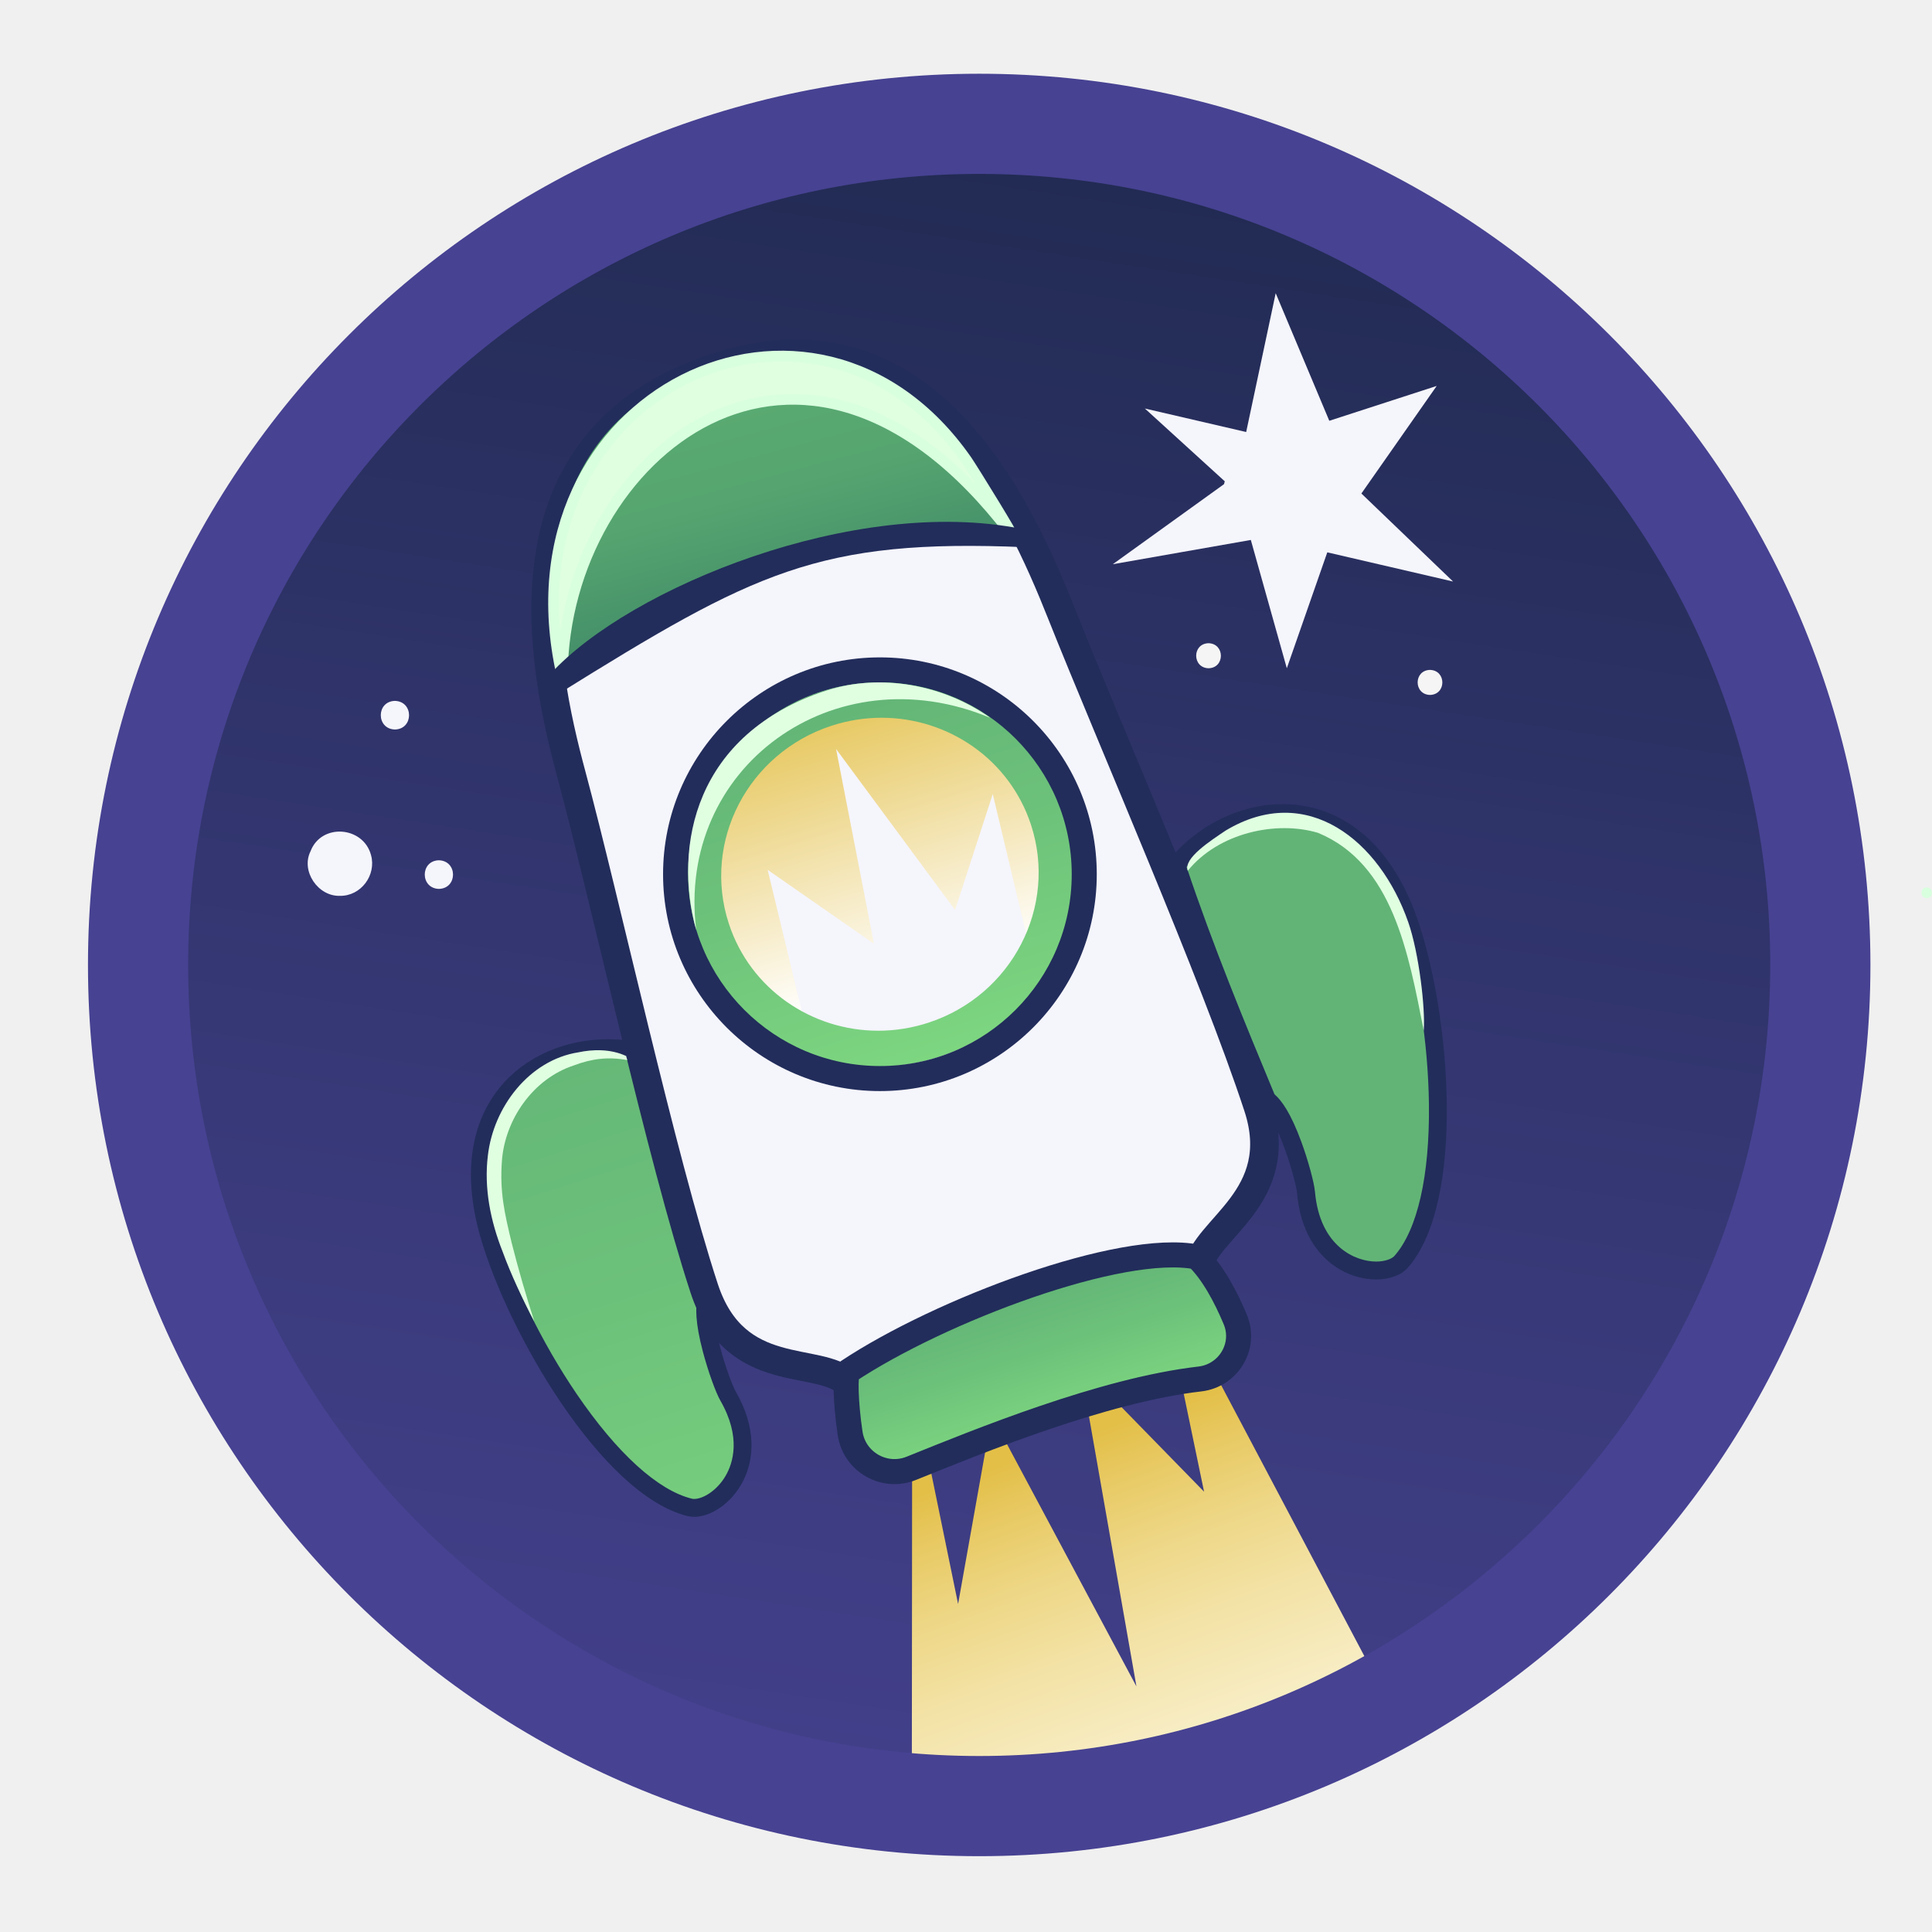
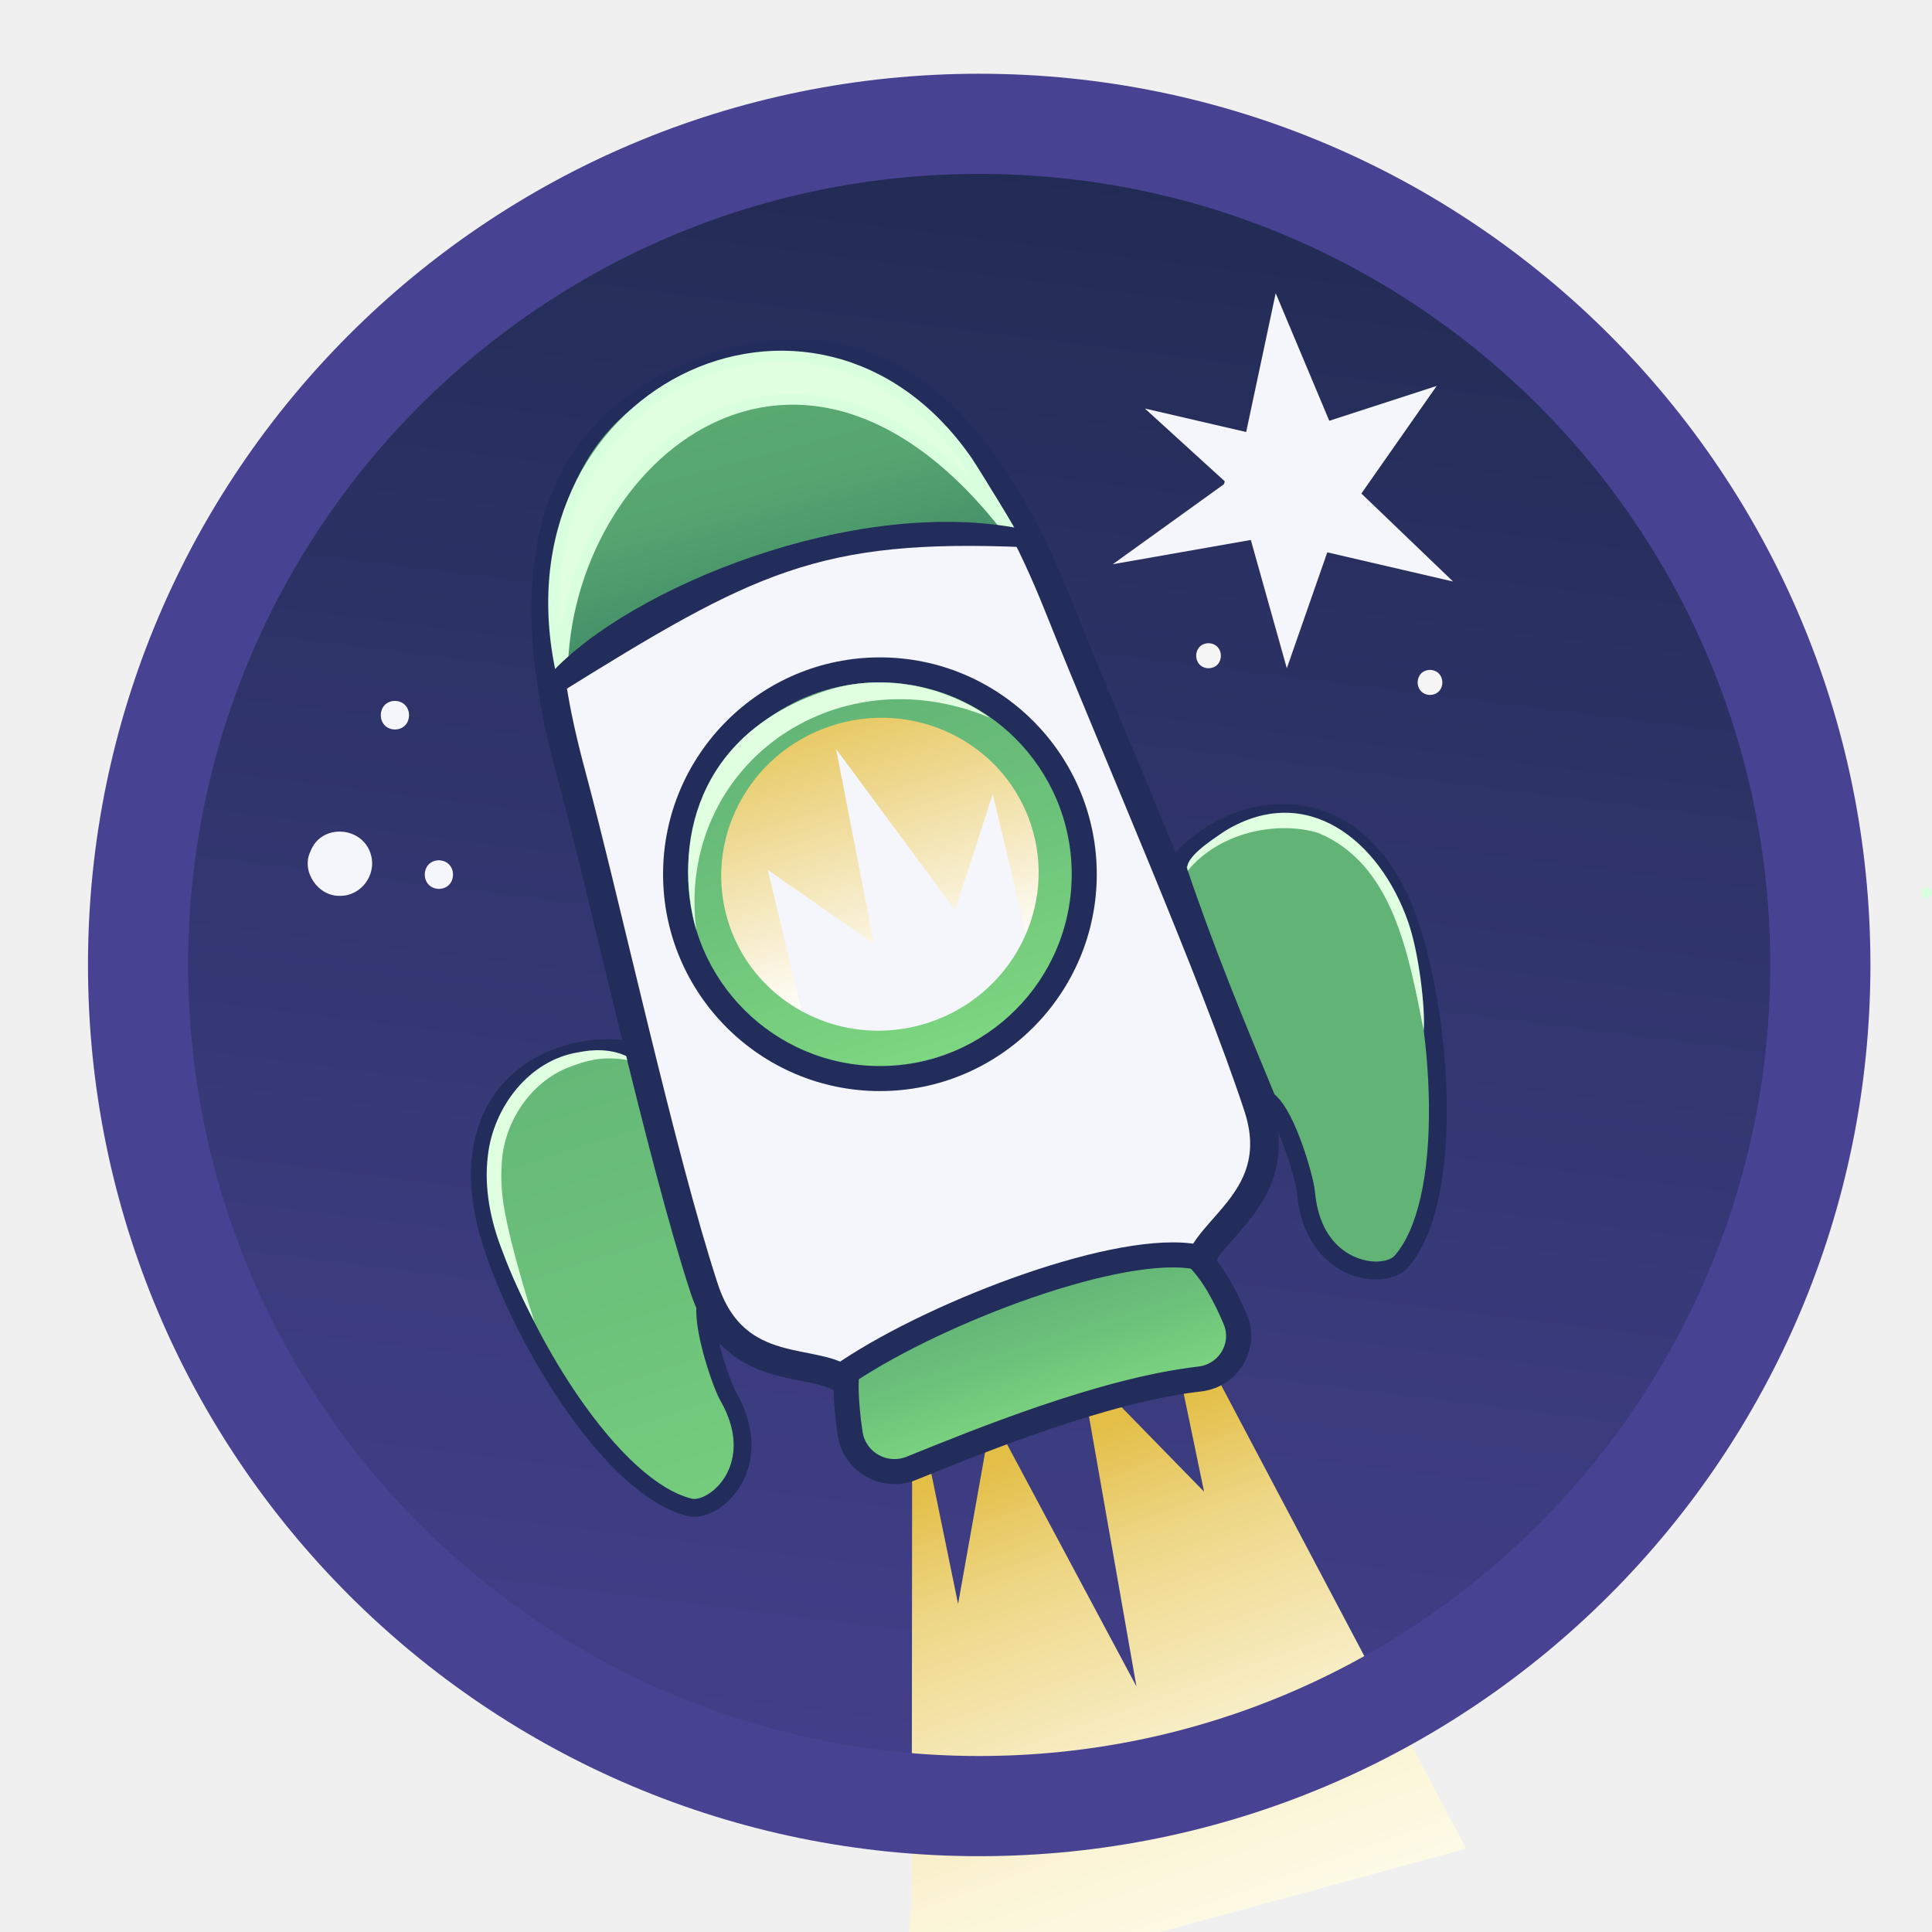
- <svg xmlns="http://www.w3.org/2000/svg" xmlns:xlink="http://www.w3.org/1999/xlink" version="1.1" x="0px" y="0px" width="540px" height="540px" viewBox="0 0 540 540" style="enable-background:new 0 0 540 540;" xml:space="preserve">
-   <style type="text/css">
- 	.st0{fill:url(#SVGID_1_);}
- 	.st1{fill:url(#SVGID_2_);}
- 	.st2{fill:#222D5B;}
- 	.st3{fill:url(#SVGID_3_);}
- 	.st4{fill:url(#SVGID_4_);stroke:#222D5B;stroke-width:8;stroke-miterlimit:10;}
- 	.st5{fill:none;stroke:#221F20;stroke-width:5;stroke-miterlimit:10;}
- 	.st6{fill:url(#SVGID_5_);}
- 	.st7{clip-path:url(#SVGID_7_);}
- 	.st8{fill:url(#SVGID_8_);}
- 	.st9{fill:#FFFFFF;stroke:#FFFFFF;stroke-width:8;stroke-miterlimit:10;}
- 	.st10{fill:none;stroke:#F5F5FC;stroke-miterlimit:10;}
- 	.st11{fill:#F5F5F5;}
- 	.st12{fill:#E0FFE1;stroke:#D8FFDE;stroke-width:3;stroke-linecap:round;stroke-miterlimit:10;}
- 	.st13{fill:#E0FFE1;}
- 	.st14{fill:url(#SVGID_9_);}
- 	.st15{fill:url(#SVGID_10_);}
- 	.st16{fill:url(#SVGID_11_);}
- 	.st17{fill:none;stroke:#222D5B;stroke-width:0;stroke-linecap:round;stroke-linejoin:round;}
- 	.st18{fill:#D8FFDE;}
- 	.st19{fill:url(#SVGID_12_);stroke:#222D5B;stroke-width:7;stroke-miterlimit:10;}
- 	.st20{fill:url(#SVGID_13_);}
- 	.st21{fill:#62B476;}
- 	.st22{fill:url(#SVGID_14_);}
- 	.st23{fill:#F5F5FC;stroke:#222D5B;stroke-width:8;stroke-miterlimit:10;}
- 	.st24{fill:url(#SVGID_15_);}
- 	.st25{clip-path:url(#SVGID_17_);}
- 	.st26{fill:url(#SVGID_18_);}
- 	.st27{fill:url(#SVGID_19_);}
- 	.st28{fill:url(#SVGID_20_);}
- 	.st29{fill:url(#SVGID_21_);}
- 	.st30{fill:url(#SVGID_22_);stroke:#222D5B;stroke-width:7;stroke-miterlimit:10;}
- 	.st31{fill:#FFFFFF;}
- 	.st32{fill:none;stroke:#474292;stroke-width:28;stroke-miterlimit:10;}
- 	.st33{fill:none;stroke:#474292;stroke-width:20;stroke-miterlimit:10;}
- 	.st34{fill:#F5F5FC;}
- 	.st35{fill:none;stroke:#D8FFDE;stroke-width:28;stroke-linecap:round;stroke-miterlimit:10;}
- 	
- 		.st36{fill:#222D5B;stroke:#7DD680;stroke-width:19;stroke-linecap:round;stroke-miterlimit:10;stroke-dasharray:12,12,12,12,12,12;}
- 	.st37{fill:url(#SVGID_23_);}
- 	.st38{fill:#7E78C9;stroke:#222D5B;stroke-width:9;stroke-miterlimit:10;}
- 	.st39{fill:#7D78C4;stroke:#222D5B;stroke-width:8;stroke-miterlimit:10;}
- 	.st40{fill:#7E78C9;stroke:#222D5B;stroke-width:8;stroke-miterlimit:10;}
- 	.st41{fill:#7E78C9;stroke:#222D5B;stroke-width:6;stroke-miterlimit:10;}
- 	.st42{fill:#7DD680;stroke:#F5F5FC;stroke-miterlimit:10;}
- 	.st43{fill:url(#SVGID_24_);stroke:#222D5B;stroke-width:6;stroke-linecap:round;stroke-miterlimit:10;}
- 	.st44{fill:none;stroke:#7DD680;stroke-width:28;stroke-linecap:round;stroke-miterlimit:10;}
- 	.st45{fill:none;stroke:#222D5B;stroke-miterlimit:10;}
- 	.st46{fill:none;stroke:#222D5B;stroke-width:8;stroke-miterlimit:10;}
- </style>
-   <g id="Layer_1">
- </g>
-   <g id="Layer_4">
+ <svg xmlns="http://www.w3.org/2000/svg" width="100%" height="100%" viewBox="0 0 200 200" version="1.1" xml:space="preserve" style="fill-rule:evenodd;clip-rule:evenodd;stroke-miterlimit:10;">
+   <g id="Layer_4" transform="matrix(0.37037,0,0,0.37037,0,0)">
    <g>
-       <linearGradient id="SVGID_1_" gradientUnits="userSpaceOnUse" x1="133.601" y1="755.856" x2="324.034" y2="-85.829" gradientTransform="matrix(0.9974 -0.0714 0.0714 0.9974 43.3416 -169.7275)">
-         <stop offset="0" style="stop-color:#474292" />
-         <stop offset="0.228" style="stop-color:#3B3B7E" />
-         <stop offset="0.693" style="stop-color:#1D284B" />
-         <stop offset="1" style="stop-color:#071B26" />
-       </linearGradient>
-       <ellipse class="st0" cx="276" cy="276.2" rx="235.5" ry="235.5" />
+       <circle cx="276" cy="276.2" r="235.5" style="fill:url(#_Linear1);" />
      <g>
-         <path class="st21" d="M384.61,355.11c-6.55,0-18.04-4.58-19.57-21.77c-0.28-3.19-4.99-21.4-10.89-25.92     c-8.67-20.87-17.6-42.43-25.33-65.65c7.44-8.98,18.7-14.51,29.7-14.51c9.26,0,26.18,3.97,35.36,30.6     c9.1,26.37,12.84,77.64-2.26,94.82C390.28,354.2,387.66,355.11,384.61,355.11z" />
+         <path d="M384.61,355.11C378.06,355.11 366.57,350.53 365.04,333.34C364.76,330.15 360.05,311.94 354.15,307.42C345.48,286.55 336.55,264.99 328.82,241.77C336.26,232.79 347.52,227.26 358.52,227.26C367.78,227.26 384.7,231.23 393.88,257.86C402.98,284.23 406.72,335.5 391.62,352.68C390.28,354.2 387.66,355.11 384.61,355.11Z" style="fill:rgb(98,180,118);fill-rule:nonzero;" />
        <g>
-           <path class="st2" d="M358.52,224.76v5c8.6,0,24.31,3.76,33,28.91c4.65,13.48,7.67,32.63,7.87,49.98      c0.23,19.99-3.19,35.04-9.64,42.38c-0.69,0.79-2.55,1.58-5.13,1.58c-5.7,0-15.71-4.11-17.08-19.49      c-0.23-2.63-1.9-8.76-3.8-13.94c-2.96-8.09-5.53-11.61-7.52-13.33c-8.4-20.24-17.05-41.14-24.57-63.52      c6.96-7.8,17.04-12.57,26.88-12.57L358.52,224.76 M358.51,224.76c-12.47,0-24.77,6.51-32.5,16.51      c7.94,24.05,17.03,45.93,26.12,67.81c4.83,2.52,10.09,20.84,10.41,24.48c1.55,17.38,13.16,24.05,22.06,24.05      c3.77,0,7.06-1.2,8.89-3.28c16.29-18.54,11.82-71,2.74-97.29C388.24,233.85,373.25,224.76,358.51,224.76L358.51,224.76z" />
+           <path d="M358.52,224.76L358.52,229.76C367.12,229.76 382.83,233.52 391.52,258.67C396.17,272.15 399.19,291.3 399.39,308.65C399.62,328.64 396.2,343.69 389.75,351.03C389.06,351.82 387.2,352.61 384.62,352.61C378.92,352.61 368.91,348.5 367.54,333.12C367.31,330.49 365.64,324.36 363.74,319.18C360.78,311.09 358.21,307.57 356.22,305.85C347.82,285.61 339.17,264.71 331.65,242.33C338.61,234.53 348.69,229.76 358.53,229.76L358.52,224.76M358.51,224.76C346.04,224.76 333.74,231.27 326.01,241.27C333.95,265.32 343.04,287.2 352.13,309.08C356.96,311.6 362.22,329.92 362.54,333.56C364.09,350.94 375.7,357.61 384.6,357.61C388.37,357.61 391.66,356.41 393.49,354.33C409.78,335.79 405.31,283.33 396.23,257.04C388.24,233.85 373.25,224.76 358.51,224.76Z" style="fill:rgb(34,45,91);fill-rule:nonzero;" />
        </g>
      </g>
      <g>
-         <linearGradient id="SVGID_2_" gradientUnits="userSpaceOnUse" x1="143.631" y1="272.396" x2="206.683" y2="470.445">
-           <stop offset="0" style="stop-color:#62B476" />
-           <stop offset="0.448" style="stop-color:#6CC17A" />
-           <stop offset="1" style="stop-color:#7DD680" />
-         </linearGradient>
-         <path class="st1" d="M194.02,421.46c-0.44,0-0.85-0.05-1.23-0.14c-22.22-5.44-48.52-49.62-56.15-76.44     c-4.43-15.56-2.96-28.85,4.27-38.42c6.38-8.45,17.21-13.49,28.98-13.49c3.71,0,7.36,0.49,10.88,1.46     c6.96,23.45,11.98,46.25,16.83,68.32c-2.25,7.08,4.32,24.7,5.92,27.48c6.53,11.38,3.74,19.59,1.49,23.47     C201.91,419.03,197.15,421.46,194.02,421.46C194.03,421.46,194.03,421.46,194.02,421.46z" />
+         <path d="M194.02,421.46C193.58,421.46 193.17,421.41 192.79,421.32C170.57,415.88 144.27,371.7 136.64,344.88C132.21,329.32 133.68,316.03 140.91,306.46C147.29,298.01 158.12,292.97 169.89,292.97C173.6,292.97 177.25,293.46 180.77,294.43C187.73,317.88 192.75,340.68 197.6,362.75C195.35,369.83 201.92,387.45 203.52,390.23C210.05,401.61 207.26,409.82 205.01,413.7C201.91,419.03 197.15,421.46 194.02,421.46C194.03,421.46 194.03,421.46 194.02,421.46Z" style="fill:url(#_Linear2);fill-rule:nonzero;" />
        <g>
-           <path class="st2" d="M169.89,295.47c3.02,0,6,0.35,8.88,1.03c6.66,22.66,11.54,44.74,16.24,66.15      c-0.65,2.55-0.74,6.91,1.47,15.23c1.41,5.33,3.55,11.31,4.87,13.6c5.91,10.29,3.47,17.55,1.49,20.97      c-2.45,4.23-6.37,6.51-8.81,6.51c-0.24,0-0.45-0.02-0.64-0.07c-9.49-2.32-20.91-12.7-32.17-29.22      c-9.77-14.34-18.27-31.76-22.17-45.48c-4.21-14.78-2.87-27.31,3.86-36.23C148.81,300.14,158.89,295.47,169.89,295.47       M169.89,290.47c-23.2,0-46.1,18.42-35.66,55.09c7.62,26.75,33.99,72.31,57.96,78.19c0.58,0.14,1.19,0.21,1.83,0.21      c9.26,0,23.22-14.8,11.65-34.96c-1.82-3.17-8-21.2-5.48-26.03c-5.08-23.14-10.16-46.29-17.42-70.54      C178.61,291.12,174.24,290.47,169.89,290.47L169.89,290.47z" />
+           <path d="M169.89,295.47C172.91,295.47 175.89,295.82 178.77,296.5C185.43,319.16 190.31,341.24 195.01,362.65C194.36,365.2 194.27,369.56 196.48,377.88C197.89,383.21 200.03,389.19 201.35,391.48C207.26,401.77 204.82,409.03 202.84,412.45C200.39,416.68 196.47,418.96 194.03,418.96C193.79,418.96 193.58,418.94 193.39,418.89C183.9,416.57 172.48,406.19 161.22,389.67C151.45,375.33 142.95,357.91 139.05,344.19C134.84,329.41 136.18,316.88 142.91,307.96C148.81,300.14 158.89,295.47 169.89,295.47M169.89,290.47C146.69,290.47 123.79,308.89 134.23,345.56C141.85,372.31 168.22,417.87 192.19,423.75C192.77,423.89 193.38,423.96 194.02,423.96C203.28,423.96 217.24,409.16 205.67,389C203.85,385.83 197.67,367.8 200.19,362.97C195.11,339.83 190.03,316.68 182.77,292.43C178.61,291.12 174.24,290.47 169.89,290.47Z" style="fill:rgb(34,45,91);fill-rule:nonzero;" />
        </g>
      </g>
-       <path class="st23" d="M237.03,386.65c-7.92-8-31.51-0.02-40.21-26.55c-12.04-36.73-27.57-108.17-37.08-143.5    c-8.44-31.39-21.32-93.68,40.18-113.85c58.83-19.29,84.88,38.84,96.85,68.93c13.52,33.98,42.81,100.88,54.85,137.63    c8.37,25.53-15.06,34.08-16.72,45.25v0c-0.52,3.53-2.99,6.46-6.38,7.57l-81.84,26.85C243.29,390.09,239.55,389.19,237.03,386.65    L237.03,386.65z" />
-       <linearGradient id="SVGID_3_" gradientUnits="userSpaceOnUse" x1="202.347" y1="101.956" x2="230.383" y2="206.976">
-         <stop offset="0" style="stop-color:#62B476" />
-         <stop offset="0.021" style="stop-color:#60B275" />
-         <stop offset="0.159" style="stop-color:#58A871" />
-         <stop offset="0.338" style="stop-color:#56A570" />
-         <stop offset="1" style="stop-color:#2E7360" />
-       </linearGradient>
-       <path class="st3" d="M157.47,190.54c-9.5-41.33,2.91-87.92,63.21-91.19c42.36,0,63.77,53.5,63.77,53.5    C252.36,137.16,180.89,164.5,157.47,190.54z" />
+       <path d="M237.03,386.65C229.11,378.65 205.52,386.63 196.82,360.1C184.78,323.37 169.25,251.93 159.74,216.6C151.3,185.21 138.42,122.92 199.92,102.75C258.75,83.46 284.8,141.59 296.77,171.68C310.29,205.66 339.58,272.56 351.62,309.31C359.99,334.84 336.56,343.39 334.9,354.56C334.38,358.09 331.91,361.02 328.52,362.13L246.68,388.98C243.29,390.09 239.55,389.19 237.03,386.65Z" style="fill:rgb(245,245,252);fill-rule:nonzero;stroke:rgb(34,45,91);stroke-width:8px;" />
+       <path d="M157.47,190.54C147.97,149.21 160.38,102.62 220.68,99.35C263.04,99.35 284.45,152.85 284.45,152.85C252.36,137.16 180.89,164.5 157.47,190.54Z" style="fill:url(#_Linear3);fill-rule:nonzero;" />
      <g>
-         <defs>
-           <ellipse id="SVGID_16_" cx="276" cy="276.19" rx="236.41" ry="235.5" />
-         </defs>
-         <clipPath id="SVGID_4_">
-           <use xlink:href="#SVGID_16_" style="overflow:visible;" />
-         </clipPath>
-         <g style="clip-path:url(#SVGID_4_);">
+         <g>
          <g>
-             <linearGradient id="SVGID_5_" gradientUnits="userSpaceOnUse" x1="283.439" y1="408.042" x2="363.983" y2="630.297">
-               <stop offset="0" style="stop-color:#E3BF47" />
-               <stop offset="0.047" style="stop-color:#E7C75D" />
-               <stop offset="0.143" style="stop-color:#EDD684" />
-               <stop offset="0.245" style="stop-color:#F3E2A5" />
-               <stop offset="0.355" style="stop-color:#F7ECC1" />
-               <stop offset="0.473" style="stop-color:#FBF4D6" />
-               <stop offset="0.604" style="stop-color:#FDFAE5" />
-               <stop offset="0.76" style="stop-color:#FFFDED" />
-               <stop offset="1" style="stop-color:#FFFEF0" />
-             </linearGradient>
-             <polygon class="st6" points="331.35,368.3 326.55,368.85 336.54,416.93 301.82,381.37 317.64,471.36 277.18,395.64        267.79,448.32 258.92,405.08 254.94,408.68 254.83,532.89 251.48,559.86 409.79,516.71      " />
+             <path d="M331.35,368.3L326.55,368.85L336.54,416.93L301.82,381.37L317.64,471.36L277.18,395.64L267.79,448.32L258.92,405.08L254.94,408.68L254.83,532.89L251.48,559.86L409.79,516.71L331.35,368.3Z" style="fill:url(#_Linear4);fill-rule:nonzero;" />
          </g>
        </g>
      </g>
-       <path class="st11" d="M356.03,118.52c-7.27,0.22-7.25,10.76,0,11C363.3,129.3,363.28,118.76,356.03,118.52z" />
-       <path class="st11" d="M399.69,187.24c-4.61,0.11-4.6,6.87,0,7C404.3,194.12,404.29,187.37,399.69,187.24z" />
-       <path class="st11" d="M337.79,179.78c-4.61,0.11-4.6,6.87,0,7C342.4,186.67,342.39,179.91,337.79,179.78z" />
-       <path class="st12" d="M270.26,128.75c-42.61-61.28-130.75-18.9-113.27,59.64c0.03,0.12,0.2,0.1,0.2-0.02    c0.51-60.85,66.9-115.85,125.24-39.45C284.62,151.8,272.29,131.74,270.26,128.75z" />
-       <path class="st13" d="M175.01,295.16c-4.39-2.05-9.41-1.87-13.36-1.03c-13.75,2.16-23.75,15.32-25.29,28.86    c-1.12,9.15,0.76,18.37,4.13,26.87c2.23,6.14,5.74,13.68,8.84,19.43c-2.15-6.63-4.57-14.97-6.27-21.72    c-2.05-8.46-3.42-14.46-2.77-23.17c0.84-11.24,8.49-22.83,20.15-26.63c4.99-1.89,9.61-2.45,14.87-1.47L175.01,295.16z" />
-       <path class="st13" d="M393.61,257.75c-7.96-22.82-28.31-39.27-51.03-25.61c-4.14,2.8-11.93,7.77-10.59,11.23    c8.64-10.64,24.77-14.08,36.43-10.58c20.86,8.67,25.24,33.61,29.52,55.28C398.41,281.91,396.63,266.43,393.61,257.75z" />
-       <linearGradient id="SVGID_7_" gradientUnits="userSpaceOnUse" x1="231.115" y1="196.897" x2="265.302" y2="306.295">
-         <stop offset="0" style="stop-color:#F5F5FC" />
-         <stop offset="1" style="stop-color:#F5F5FC" />
-       </linearGradient>
-       <circle style="fill:url(#SVGID_7_);" cx="245.94" cy="244.35" r="46.3" />
+       <path d="M356.03,118.52C348.76,118.74 348.78,129.28 356.03,129.52C363.3,129.3 363.28,118.76 356.03,118.52Z" style="fill:rgb(245,245,245);fill-rule:nonzero;" />
+       <path d="M399.69,187.24C395.08,187.35 395.09,194.11 399.69,194.24C404.3,194.12 404.29,187.37 399.69,187.24Z" style="fill:rgb(245,245,245);fill-rule:nonzero;" />
+       <path d="M337.79,179.78C333.18,179.89 333.19,186.65 337.79,186.78C342.4,186.67 342.39,179.91 337.79,179.78Z" style="fill:rgb(245,245,245);fill-rule:nonzero;" />
+       <path d="M270.26,128.75C227.65,67.47 139.51,109.85 156.99,188.39C157.02,188.51 157.19,188.49 157.19,188.37C157.7,127.52 224.09,72.52 282.43,148.92C284.62,151.8 272.29,131.74 270.26,128.75Z" style="fill:rgb(224,255,225);fill-rule:nonzero;stroke:rgb(216,255,222);stroke-width:3px;stroke-linecap:round;" />
+       <path d="M175.01,295.16C170.62,293.11 165.6,293.29 161.65,294.13C147.9,296.29 137.9,309.45 136.36,322.99C135.24,332.14 137.12,341.36 140.49,349.86C142.72,356 146.23,363.54 149.33,369.29C147.18,362.66 144.76,354.32 143.06,347.57C141.01,339.11 139.64,333.11 140.29,324.4C141.13,313.16 148.78,301.57 160.44,297.77C165.43,295.88 170.05,295.32 175.31,296.3L175.01,295.16Z" style="fill:rgb(224,255,225);fill-rule:nonzero;" />
+       <path d="M393.61,257.75C385.65,234.93 365.3,218.48 342.58,232.14C338.44,234.94 330.65,239.91 331.99,243.37C340.63,232.73 356.76,229.29 368.42,232.79C389.28,241.46 393.66,266.4 397.94,288.07C398.41,281.91 396.63,266.43 393.61,257.75Z" style="fill:rgb(224,255,225);fill-rule:nonzero;" />
+       <circle cx="245.94" cy="244.35" r="46.3" style="fill:url(#_Linear5);" />
      <g>
        <g>
-           <linearGradient id="SVGID_8_" gradientUnits="userSpaceOnUse" x1="229.098" y1="188.641" x2="255.187" y2="274.867">
-             <stop offset="0" style="stop-color:#E3BF47" />
-             <stop offset="1" style="stop-color:#FFFFFF" />
-           </linearGradient>
-           <path class="st8" d="M223.34,283.78l0.99-0.25l-9.78-40.42l29.72,20.68l-10.59-54.46l33.27,45.02l10.53-32.43l9.85,41.32      c4.64-10.05,5.7-21.82,2.13-33.25c-7.61-24.34-33.35-37.96-57.49-30.41c-24.15,7.54-37.55,33.39-29.95,57.74      C205.67,268.99,213.51,278.2,223.34,283.78z" />
+           <path d="M223.34,283.78L224.33,283.53L214.55,243.11L244.27,263.79L233.68,209.33L266.95,254.35L277.48,221.92L287.33,263.24C291.97,253.19 293.03,241.42 289.46,229.99C281.85,205.65 256.11,192.03 231.97,199.58C207.82,207.12 194.42,232.97 202.02,257.32C205.67,268.99 213.51,278.2 223.34,283.78Z" style="fill:url(#_Linear6);fill-rule:nonzero;" />
        </g>
      </g>
-       <linearGradient id="SVGID_9_" gradientUnits="userSpaceOnUse" x1="229.664" y1="193.214" x2="262.222" y2="295.48">
-         <stop offset="0" style="stop-color:#62B476" />
-         <stop offset="0.448" style="stop-color:#6CC17A" />
-         <stop offset="1" style="stop-color:#7DD680" />
-       </linearGradient>
-       <path class="st14" d="M246.41,200.61c18.57,0,35.74,11.58,41.75,29.9c7.51,22.91-5.31,47.67-28.62,55.32    c-4.67,1.53-9.41,2.26-14.07,2.26c-18.57,0-35.74-11.58-41.75-29.9c-7.51-22.91,5.31-47.67,28.62-55.32    C237.02,201.34,241.76,200.61,246.41,200.61 M246.42,190.6v10.01V190.6L246.42,190.6c-5.82,0-11.61,0.93-17.19,2.76    c-28.52,9.35-44.23,39.83-35.02,67.95c7.21,22.01,27.81,36.79,51.26,36.79c5.82,0,11.6-0.93,17.18-2.76    c28.52-9.35,44.23-39.83,35.02-67.95C290.46,205.38,269.86,190.6,246.42,190.6L246.42,190.6z" />
+       <path d="M246.41,200.61C264.98,200.61 282.15,212.19 288.16,230.51C295.67,253.42 282.85,278.18 259.54,285.83C254.87,287.36 250.13,288.09 245.47,288.09C226.9,288.09 209.73,276.51 203.72,258.19C196.21,235.28 209.03,210.52 232.34,202.87C237.02,201.34 241.76,200.61 246.41,200.61M246.42,190.6L246.42,200.61L246.42,190.6C240.6,190.6 234.81,191.53 229.23,193.36C200.71,202.71 185,233.19 194.21,261.31C201.42,283.32 222.02,298.1 245.47,298.1C251.29,298.1 257.07,297.17 262.65,295.34C291.17,285.99 306.88,255.51 297.67,227.39C290.46,205.38 269.86,190.6 246.42,190.6Z" style="fill:url(#_Linear7);fill-rule:nonzero;" />
      <g>
-         <path class="st2" d="M245.94,190.74c29.61,0,53.61,24,53.61,53.61s-24,53.61-53.61,53.61s-53.61-24-53.61-53.61     S216.34,190.74,245.94,190.74 M245.94,183.74c-33.42,0-60.61,27.19-60.61,60.61s27.19,60.61,60.61,60.61s60.61-27.19,60.61-60.61     S279.36,183.74,245.94,183.74L245.94,183.74z" />
+         <path d="M245.94,190.74C275.55,190.74 299.55,214.74 299.55,244.35C299.55,273.96 275.55,297.96 245.94,297.96C216.33,297.96 192.33,273.96 192.33,244.35C192.33,214.74 216.34,190.74 245.94,190.74M245.94,183.74C212.52,183.74 185.33,210.93 185.33,244.35C185.33,277.77 212.52,304.96 245.94,304.96C279.36,304.96 306.55,277.77 306.55,244.35C306.55,210.93 279.36,183.74 245.94,183.74Z" style="fill:rgb(34,45,91);fill-rule:nonzero;" />
      </g>
-       <path class="st13" d="M230.89,193.05c-36.78,12.03-42.75,43.43-36.29,66.94c-5.66-45.4,38.44-77.63,82.15-59.36    C263.97,191.51,246.28,188.01,230.89,193.05z" />
-       <path class="st17" d="M382.15,235.21c-0.1,0.07-0.2,0.15-0.28,0.24" />
-       <path class="st18" d="M538.53,248.03c-1.96,0.01-1.96,2.99,0,3C540.49,251.03,540.49,248.05,538.53,248.03z" />
-       <linearGradient id="SVGID_10_" gradientUnits="userSpaceOnUse" x1="283.657" y1="360.496" x2="295.695" y2="398.306">
-         <stop offset="0" style="stop-color:#62B476" />
-         <stop offset="0.448" style="stop-color:#6CC17A" />
-         <stop offset="1" style="stop-color:#7DD680" />
-       </linearGradient>
-       <path style="fill:url(#SVGID_10_);stroke:#222D5B;stroke-width:7;stroke-miterlimit:10;" d="M237.05,383.29    c25.71-17.06,76.29-36.13,97.48-31.96c4.43,4.24,8.04,11.05,10.72,17.44c3.13,7.45-1.87,15.73-9.9,16.66    c-27.12,3.14-61.82,17.38-80.64,24.97c-7.52,3.03-15.91-1.75-17.1-9.77C236.34,392.1,236.13,383.9,237.05,383.29z" />
-       <path class="st2" d="M153.92,188.28c22.06-24.04,85.03-49.86,131.8-40.43l0.95,5.1c-58-2.49-76.05,7.07-130.55,40.97    C156.12,193.92,154.1,193.01,153.92,188.28z" />
+       <path d="M230.89,193.05C194.11,205.08 188.14,236.48 194.6,259.99C188.94,214.59 233.04,182.36 276.75,200.63C263.97,191.51 246.28,188.01 230.89,193.05Z" style="fill:rgb(224,255,225);fill-rule:nonzero;" />
+       <path d="M382.15,235.21C382.05,235.28 381.95,235.36 381.87,235.45" style="fill:none;fill-rule:nonzero;" />
+       <path d="M538.53,248.03C536.57,248.04 536.57,251.02 538.53,251.03C540.49,251.03 540.49,248.05 538.53,248.03Z" style="fill:rgb(216,255,222);fill-rule:nonzero;" />
+       <path d="M237.05,383.29C262.76,366.23 313.34,347.16 334.53,351.33C338.96,355.57 342.57,362.38 345.25,368.77C348.38,376.22 343.38,384.5 335.35,385.43C308.23,388.57 273.53,402.81 254.71,410.4C247.19,413.43 238.8,408.65 237.61,400.63C236.34,392.1 236.13,383.9 237.05,383.29Z" style="fill:url(#_Linear8);fill-rule:nonzero;stroke:rgb(34,45,91);stroke-width:7px;" />
+       <path d="M153.92,188.28C175.98,164.24 238.95,138.42 285.72,147.85L286.67,152.95C228.67,150.46 210.62,160.02 156.12,193.92C156.12,193.92 154.1,193.01 153.92,188.28Z" style="fill:rgb(34,45,91);fill-rule:nonzero;" />
    </g>
-     <circle class="st32" cx="273.69" cy="269.71" r="235.1" />
+     <circle cx="273.69" cy="269.71" r="235.1" style="fill:none;stroke:rgb(71,66,146);stroke-width:28px;" />
  </g>
-   <g id="Layer_3">
-     <polygon class="st34" points="380.51,137.94 401.56,107.87 371.54,117.61 356.56,81.95 348.31,120.75 319.99,114.18 342.33,134.53    342.11,135.33 311.03,157.7 349.61,150.92 359.67,186.78 370.98,154.38 406.14,162.54  " />
-     <path class="st34" d="M122.67,240.45c-5.27,0.13-5.26,7.85,0,8C127.95,248.32,127.93,240.6,122.67,240.45z" />
-     <path class="st34" d="M110.38,195.9c-5.27,0.13-5.26,7.86,0,8C115.66,203.77,115.64,196.04,110.38,195.9z" />
-     <path class="st34" d="M103.7,238.99c-2.17-8.09-13.89-8.98-16.9-1.07c-2.78,5.55,2.09,12.68,8.22,12.47   C100.89,250.48,105.26,244.6,103.7,238.99z" />
+   <g id="Layer_3" transform="matrix(0.37037,0,0,0.37037,0,0)">
+     <path d="M380.51,137.94L401.56,107.87L371.54,117.61L356.56,81.95L348.31,120.75L319.99,114.18L342.33,134.53L342.11,135.33L311.03,157.7L349.61,150.92L359.67,186.78L370.98,154.38L406.14,162.54L380.51,137.94Z" style="fill:rgb(245,245,252);fill-rule:nonzero;" />
+     <path d="M122.67,240.45C117.4,240.58 117.41,248.3 122.67,248.45C127.95,248.32 127.93,240.6 122.67,240.45Z" style="fill:rgb(245,245,252);fill-rule:nonzero;" />
+     <path d="M110.38,195.9C105.11,196.03 105.12,203.76 110.38,203.9C115.66,203.77 115.64,196.04 110.38,195.9Z" style="fill:rgb(245,245,252);fill-rule:nonzero;" />
+     <path d="M103.7,238.99C101.53,230.9 89.81,230.01 86.8,237.92C84.02,243.47 88.89,250.6 95.02,250.39C100.89,250.48 105.26,244.6 103.7,238.99Z" style="fill:rgb(245,245,252);fill-rule:nonzero;" />
  </g>
+   <defs>
+     <linearGradient id="_Linear1" x1="0" y1="0" x2="1" y2="0" gradientUnits="userSpaceOnUse" gradientTransform="matrix(129.842,-853.093,853.093,129.842,230.564,574.624)">
+       <stop offset="0" style="stop-color:rgb(71,66,146);stop-opacity:1" />
+       <stop offset="0.23" style="stop-color:rgb(59,59,126);stop-opacity:1" />
+       <stop offset="0.69" style="stop-color:rgb(29,40,75);stop-opacity:1" />
+       <stop offset="1" style="stop-color:rgb(7,27,38);stop-opacity:1" />
+     </linearGradient>
+     <linearGradient id="_Linear2" x1="0" y1="0" x2="1" y2="0" gradientUnits="userSpaceOnUse" gradientTransform="matrix(63.0524,198.049,-198.049,63.0524,143.631,272.396)">
+       <stop offset="0" style="stop-color:rgb(98,180,118);stop-opacity:1" />
+       <stop offset="0.45" style="stop-color:rgb(108,193,122);stop-opacity:1" />
+       <stop offset="1" style="stop-color:rgb(125,214,128);stop-opacity:1" />
+     </linearGradient>
+     <linearGradient id="_Linear3" x1="0" y1="0" x2="1" y2="0" gradientUnits="userSpaceOnUse" gradientTransform="matrix(28.036,105.021,-105.021,28.036,202.347,101.956)">
+       <stop offset="0" style="stop-color:rgb(98,180,118);stop-opacity:1" />
+       <stop offset="0.02" style="stop-color:rgb(96,178,117);stop-opacity:1" />
+       <stop offset="0.16" style="stop-color:rgb(88,168,113);stop-opacity:1" />
+       <stop offset="0.34" style="stop-color:rgb(86,165,112);stop-opacity:1" />
+       <stop offset="1" style="stop-color:rgb(46,115,96);stop-opacity:1" />
+     </linearGradient>
+     <linearGradient id="_Linear4" x1="0" y1="0" x2="1" y2="0" gradientUnits="userSpaceOnUse" gradientTransform="matrix(80.5441,222.255,-222.255,80.5441,283.439,408.042)">
+       <stop offset="0" style="stop-color:rgb(227,191,71);stop-opacity:1" />
+       <stop offset="0.05" style="stop-color:rgb(231,199,93);stop-opacity:1" />
+       <stop offset="0.14" style="stop-color:rgb(237,214,132);stop-opacity:1" />
+       <stop offset="0.25" style="stop-color:rgb(243,226,165);stop-opacity:1" />
+       <stop offset="0.35" style="stop-color:rgb(247,236,193);stop-opacity:1" />
+       <stop offset="0.47" style="stop-color:rgb(251,244,214);stop-opacity:1" />
+       <stop offset="0.6" style="stop-color:rgb(253,250,229);stop-opacity:1" />
+       <stop offset="0.76" style="stop-color:rgb(255,253,237);stop-opacity:1" />
+       <stop offset="1" style="stop-color:rgb(255,254,240);stop-opacity:1" />
+     </linearGradient>
+     <linearGradient id="_Linear5" x1="0" y1="0" x2="1" y2="0" gradientUnits="userSpaceOnUse" gradientTransform="matrix(34.1871,109.399,-109.399,34.1871,231.115,196.897)">
+       <stop offset="0" style="stop-color:rgb(245,245,252);stop-opacity:1" />
+       <stop offset="1" style="stop-color:rgb(245,245,252);stop-opacity:1" />
+     </linearGradient>
+     <linearGradient id="_Linear6" x1="0" y1="0" x2="1" y2="0" gradientUnits="userSpaceOnUse" gradientTransform="matrix(26.0889,86.2261,-86.2261,26.0889,229.098,188.641)">
+       <stop offset="0" style="stop-color:rgb(227,191,71);stop-opacity:1" />
+       <stop offset="1" style="stop-color:white;stop-opacity:1" />
+     </linearGradient>
+     <linearGradient id="_Linear7" x1="0" y1="0" x2="1" y2="0" gradientUnits="userSpaceOnUse" gradientTransform="matrix(32.5582,102.266,-102.266,32.5582,229.664,193.214)">
+       <stop offset="0" style="stop-color:rgb(98,180,118);stop-opacity:1" />
+       <stop offset="0.45" style="stop-color:rgb(108,193,122);stop-opacity:1" />
+       <stop offset="1" style="stop-color:rgb(125,214,128);stop-opacity:1" />
+     </linearGradient>
+     <linearGradient id="_Linear8" x1="0" y1="0" x2="1" y2="0" gradientUnits="userSpaceOnUse" gradientTransform="matrix(12.0373,37.8096,-37.8096,12.0373,283.657,360.496)">
+       <stop offset="0" style="stop-color:rgb(98,180,118);stop-opacity:1" />
+       <stop offset="0.45" style="stop-color:rgb(108,193,122);stop-opacity:1" />
+       <stop offset="1" style="stop-color:rgb(125,214,128);stop-opacity:1" />
+     </linearGradient>
+   </defs>
</svg>
